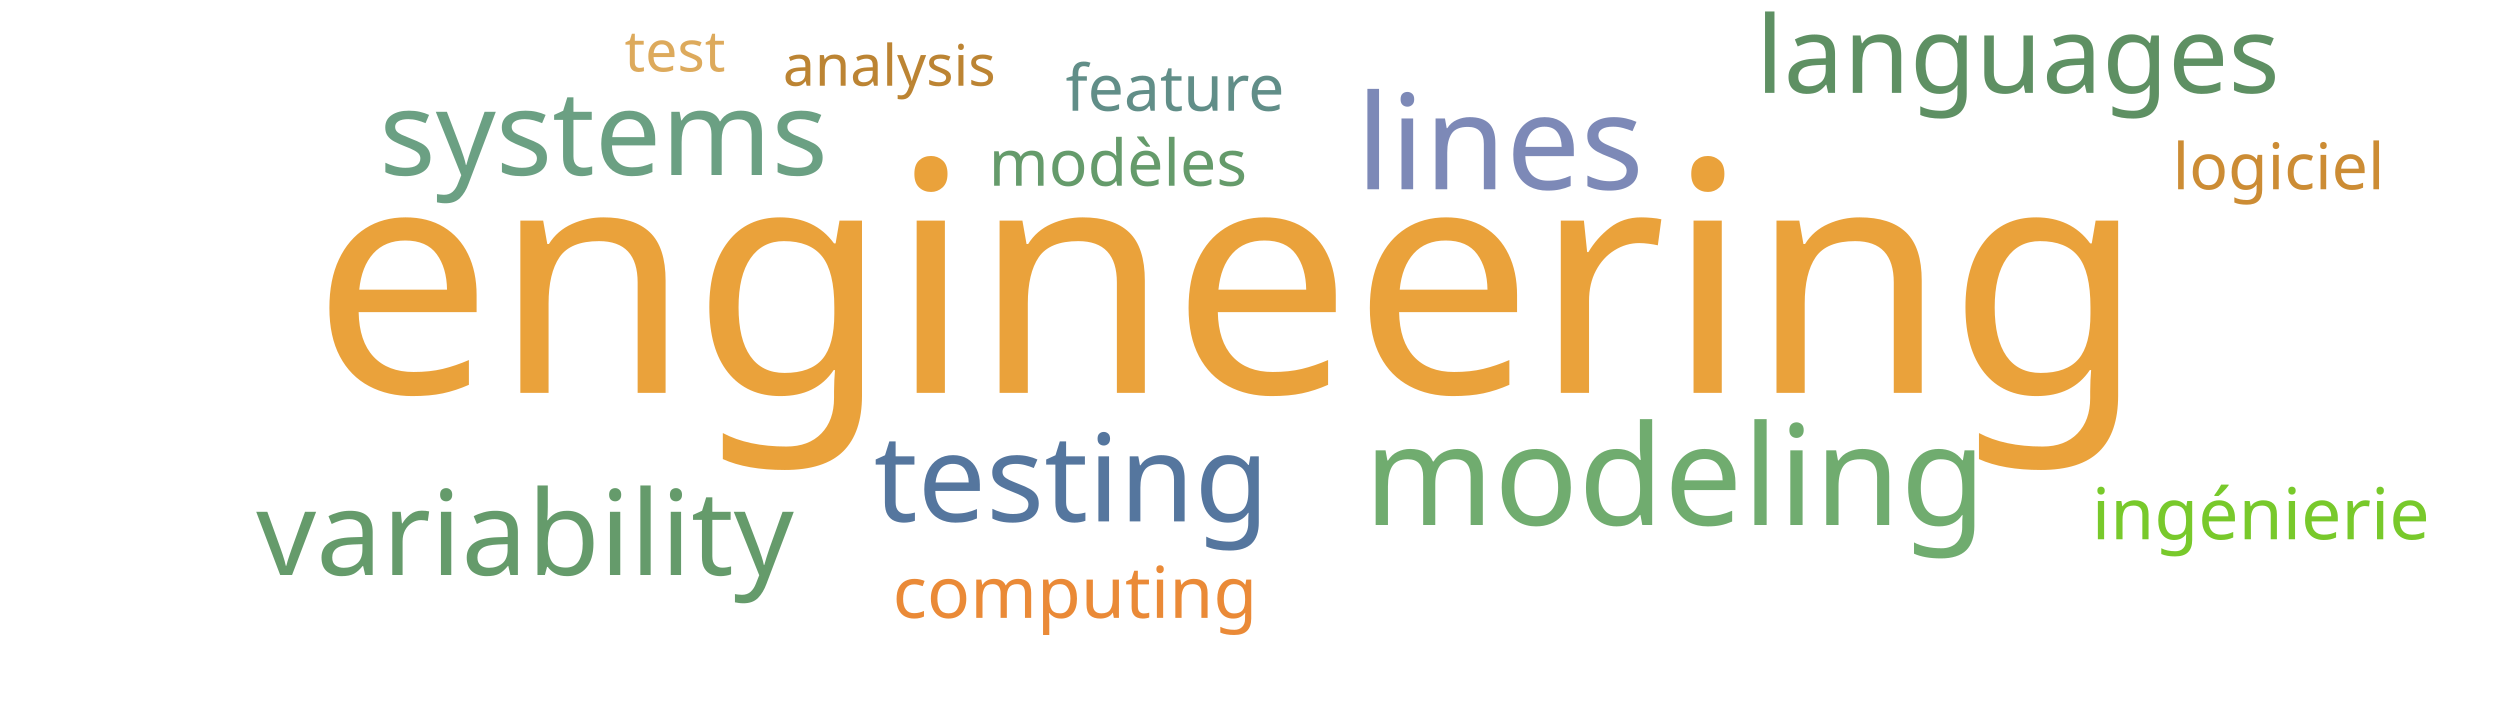
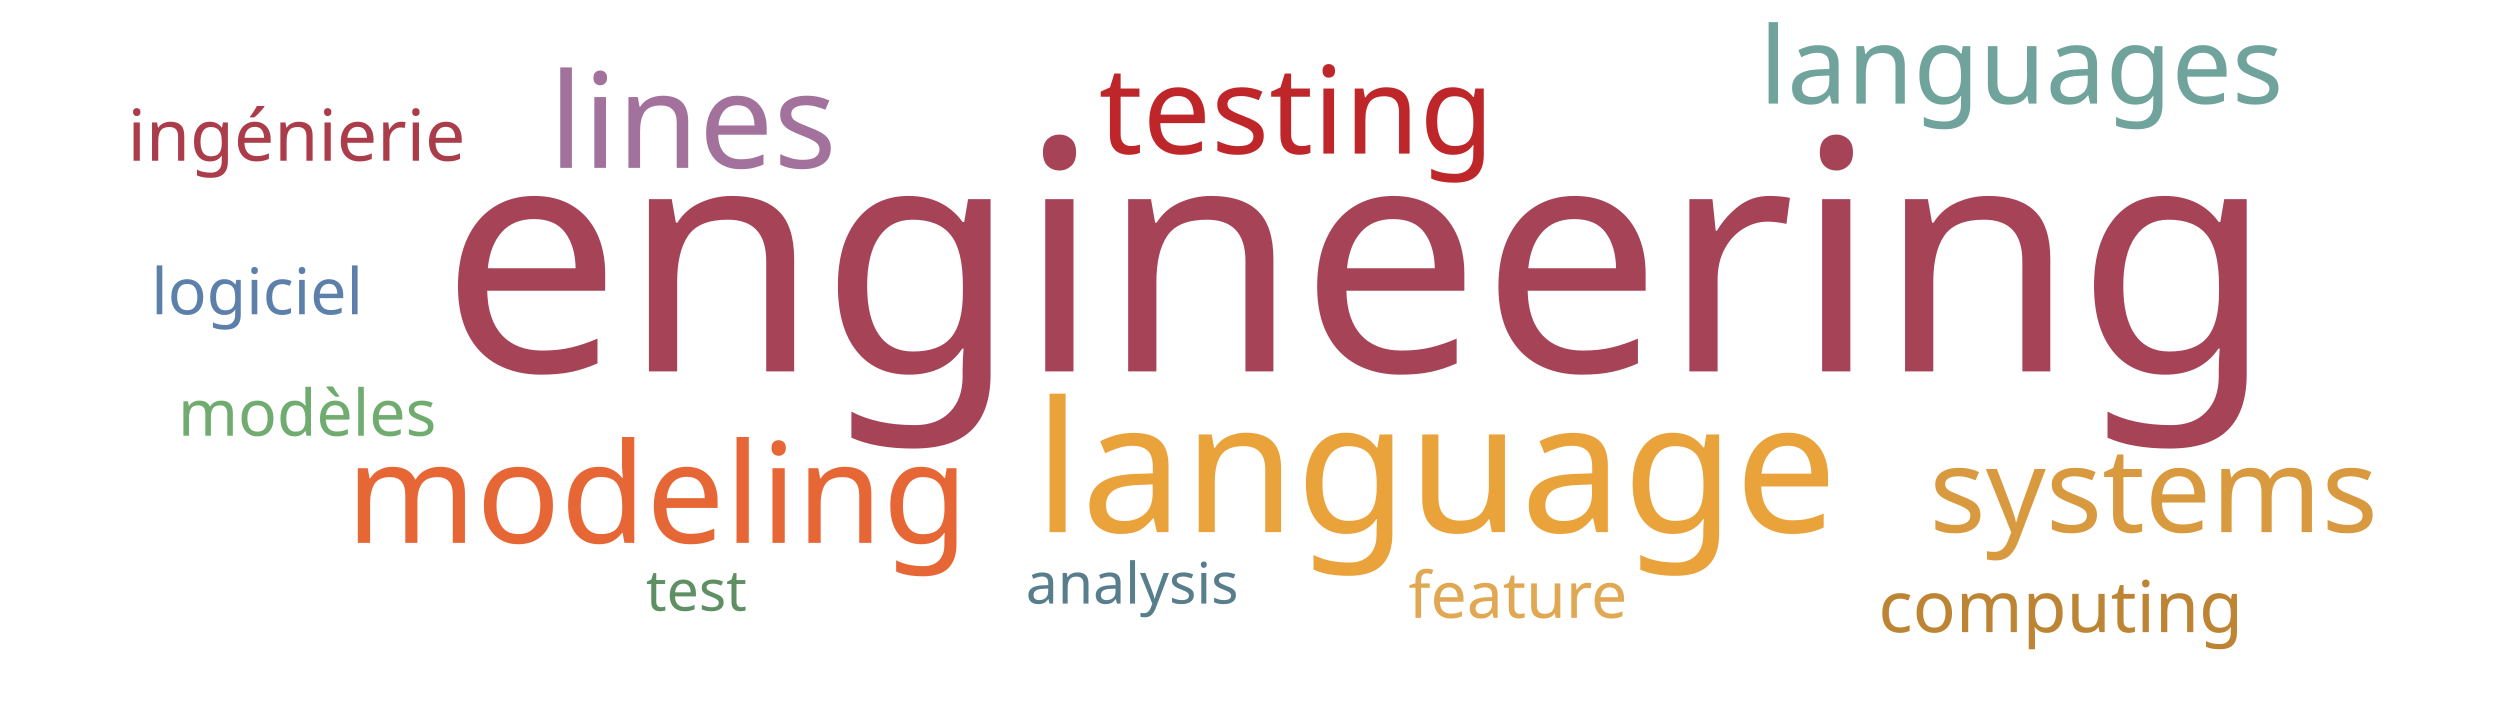
<svg xmlns="http://www.w3.org/2000/svg" width="700" height="200">
  <g transform="translate(350, 100)">
-     <text text-anchor="middle" style="font-family: Impact; font-size: 90px; fill: #eaa23b" transform="translate(-6,10)rotate(0)">engineering</text>
-     <text text-anchor="middle" style="font-family: Impact; font-size: 39px; fill: #70ac6f" transform="translate(119,47)rotate(0)">modeling</text>
-     <text text-anchor="middle" style="font-family: Impact; font-size: 37px; fill: #7d89b7" transform="translate(70,-47)rotate(0)">lines</text>
-     <text text-anchor="middle" style="font-family: Impact; font-size: 34px; fill: #55769e" transform="translate(-50,46)rotate(0)">testing</text>
-     <text text-anchor="middle" style="font-family: Impact; font-size: 33px; fill: #659b6b" transform="translate(-203,61)rotate(0)">variability</text>
-     <text text-anchor="middle" style="font-family: Impact; font-size: 33px; fill: #6ba083" transform="translate(-181,-51)rotate(0)">systems</text>
-     <text text-anchor="middle" style="font-family: Impact; font-size: 30px; fill: #5e9063" transform="translate(215,-74)rotate(0)">languages</text>
-     <text text-anchor="middle" style="font-family: Impact; font-size: 20px; fill: #78c92b" transform="translate(283,51)rotate(0)">ingénierie</text>
-     <text text-anchor="middle" style="font-family: Impact; font-size: 20px; fill: #ea8a37" transform="translate(-49,73)rotate(0)">computing</text>
-     <text text-anchor="middle" style="font-family: Impact; font-size: 18px; fill: #659b6b" transform="translate(-37,-48)rotate(0)">modèles</text>
-     <text text-anchor="middle" style="font-family: Impact; font-size: 18px; fill: #cc8c34" transform="translate(288,-47)rotate(0)">logiciel</text>
-     <text text-anchor="middle" style="font-family: Impact; font-size: 18px; fill: #618e88" transform="translate(-21,-69)rotate(0)">feature</text>
-     <text text-anchor="middle" style="font-family: Impact; font-size: 16px; fill: #bc8433" transform="translate(-101,-76)rotate(0)">analysis</text>
-     <text text-anchor="middle" style="font-family: Impact; font-size: 16px; fill: #ddaa5c" transform="translate(-161,-80)rotate(0)">test</text>
+     <text text-anchor="middle" style="font-family: Impact; font-size: 90px; fill: #a74356" transform="translate(30,4)rotate(0)">engineering</text>
+     <text text-anchor="middle" style="font-family: Impact; font-size: 51px; fill: #eaa23b" transform="translate(52,49)rotate(0)">language</text>
+     <text text-anchor="middle" style="font-family: Impact; font-size: 39px; fill: #e76635" transform="translate(-166,52)rotate(0)">modeling</text>
+     <text text-anchor="middle" style="font-family: Impact; font-size: 37px; fill: #a2729c" transform="translate(-156,-53)rotate(0)">lines</text>
+     <text text-anchor="middle" style="font-family: Impact; font-size: 34px; fill: #bf262a" transform="translate(13,-57)rotate(0)">testing</text>
+     <text text-anchor="middle" style="font-family: Impact; font-size: 33px; fill: #d8993f" transform="translate(253,49)rotate(0)">systems</text>
+     <text text-anchor="middle" style="font-family: Impact; font-size: 30px; fill: #6fa39c" transform="translate(216,-71)rotate(0)">languages</text>
+     <text text-anchor="middle" style="font-family: Impact; font-size: 20px; fill: #ab3d4b" transform="translate(-267,-55)rotate(0)">ingénierie</text>
+     <text text-anchor="middle" style="font-family: Impact; font-size: 20px; fill: #bc8433" transform="translate(227,77)rotate(0)">computing</text>
+     <text text-anchor="middle" style="font-family: Impact; font-size: 18px; fill: #70ac6f" transform="translate(-264,22)rotate(0)">modèles</text>
+     <text text-anchor="middle" style="font-family: Impact; font-size: 18px; fill: #5c80aa" transform="translate(-278,-12)rotate(0)">logiciel</text>
+     <text text-anchor="middle" style="font-family: Impact; font-size: 18px; fill: #e1a853" transform="translate(75,73)rotate(0)">feature</text>
+     <text text-anchor="middle" style="font-family: Impact; font-size: 16px; fill: #587e8c" transform="translate(-33,69)rotate(0)">analysis</text>
+     <text text-anchor="middle" style="font-family: Impact; font-size: 16px; fill: #5e9063" transform="translate(-155,71)rotate(0)">test</text>
  </g>
</svg>
